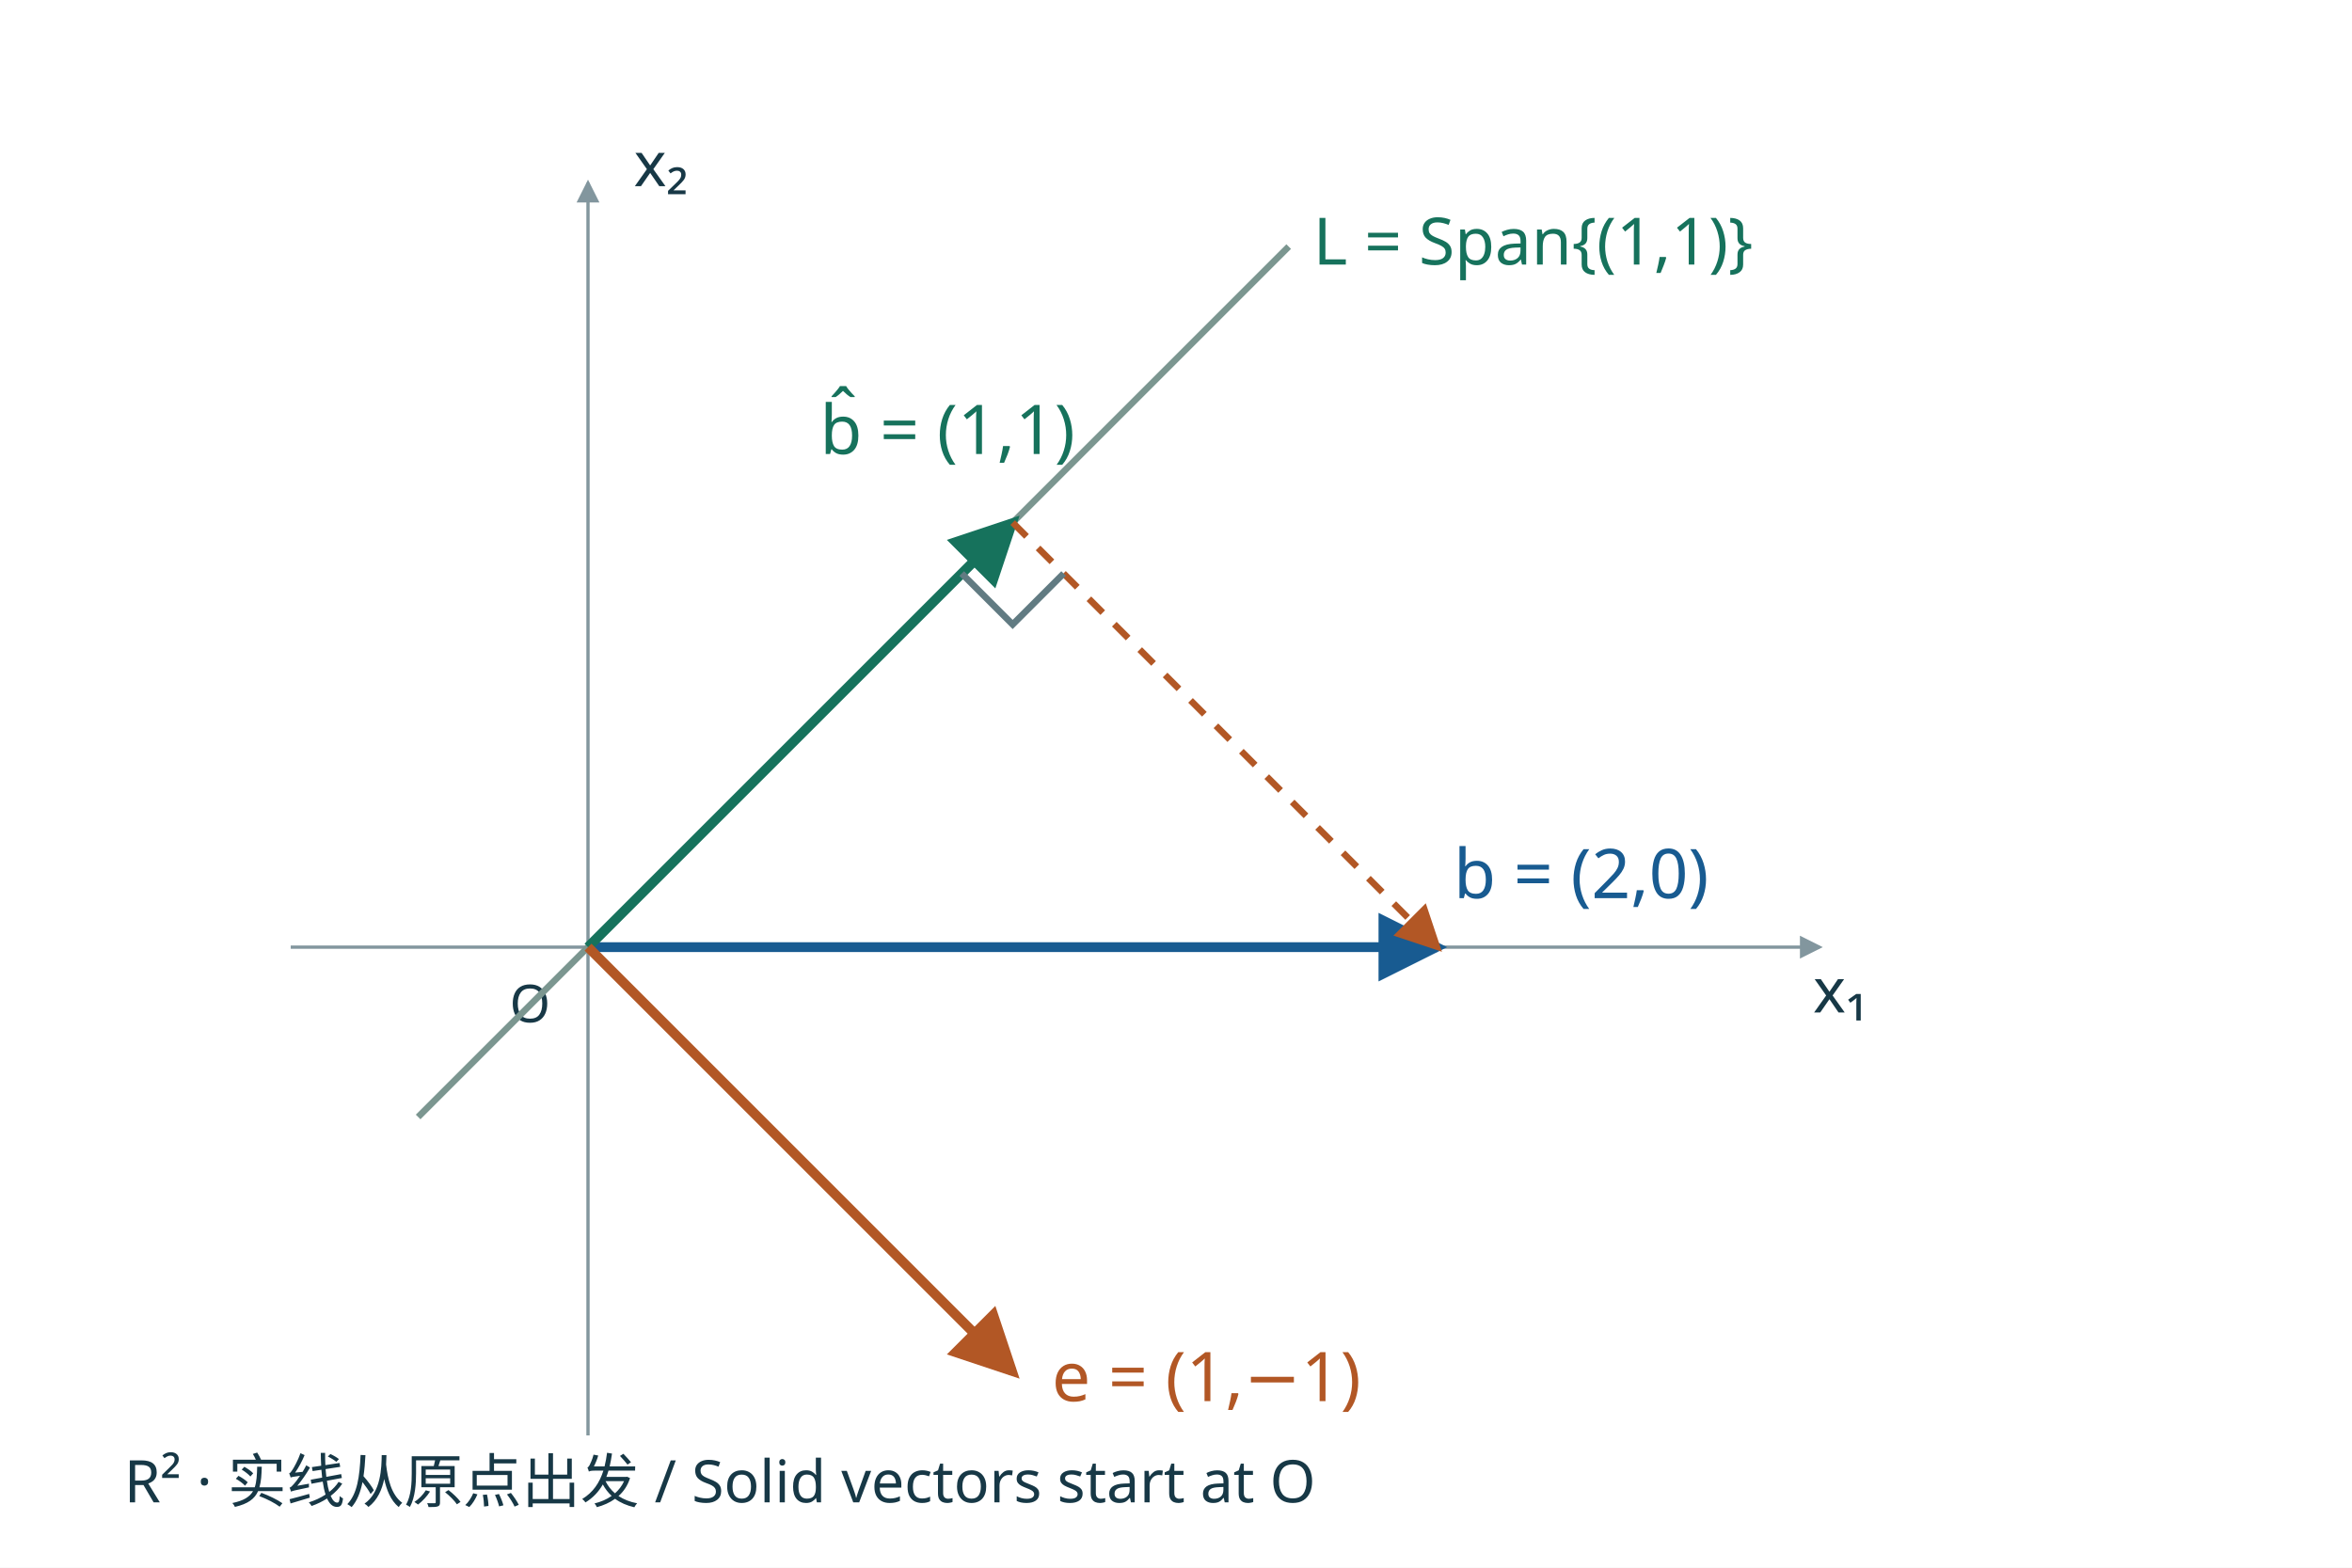
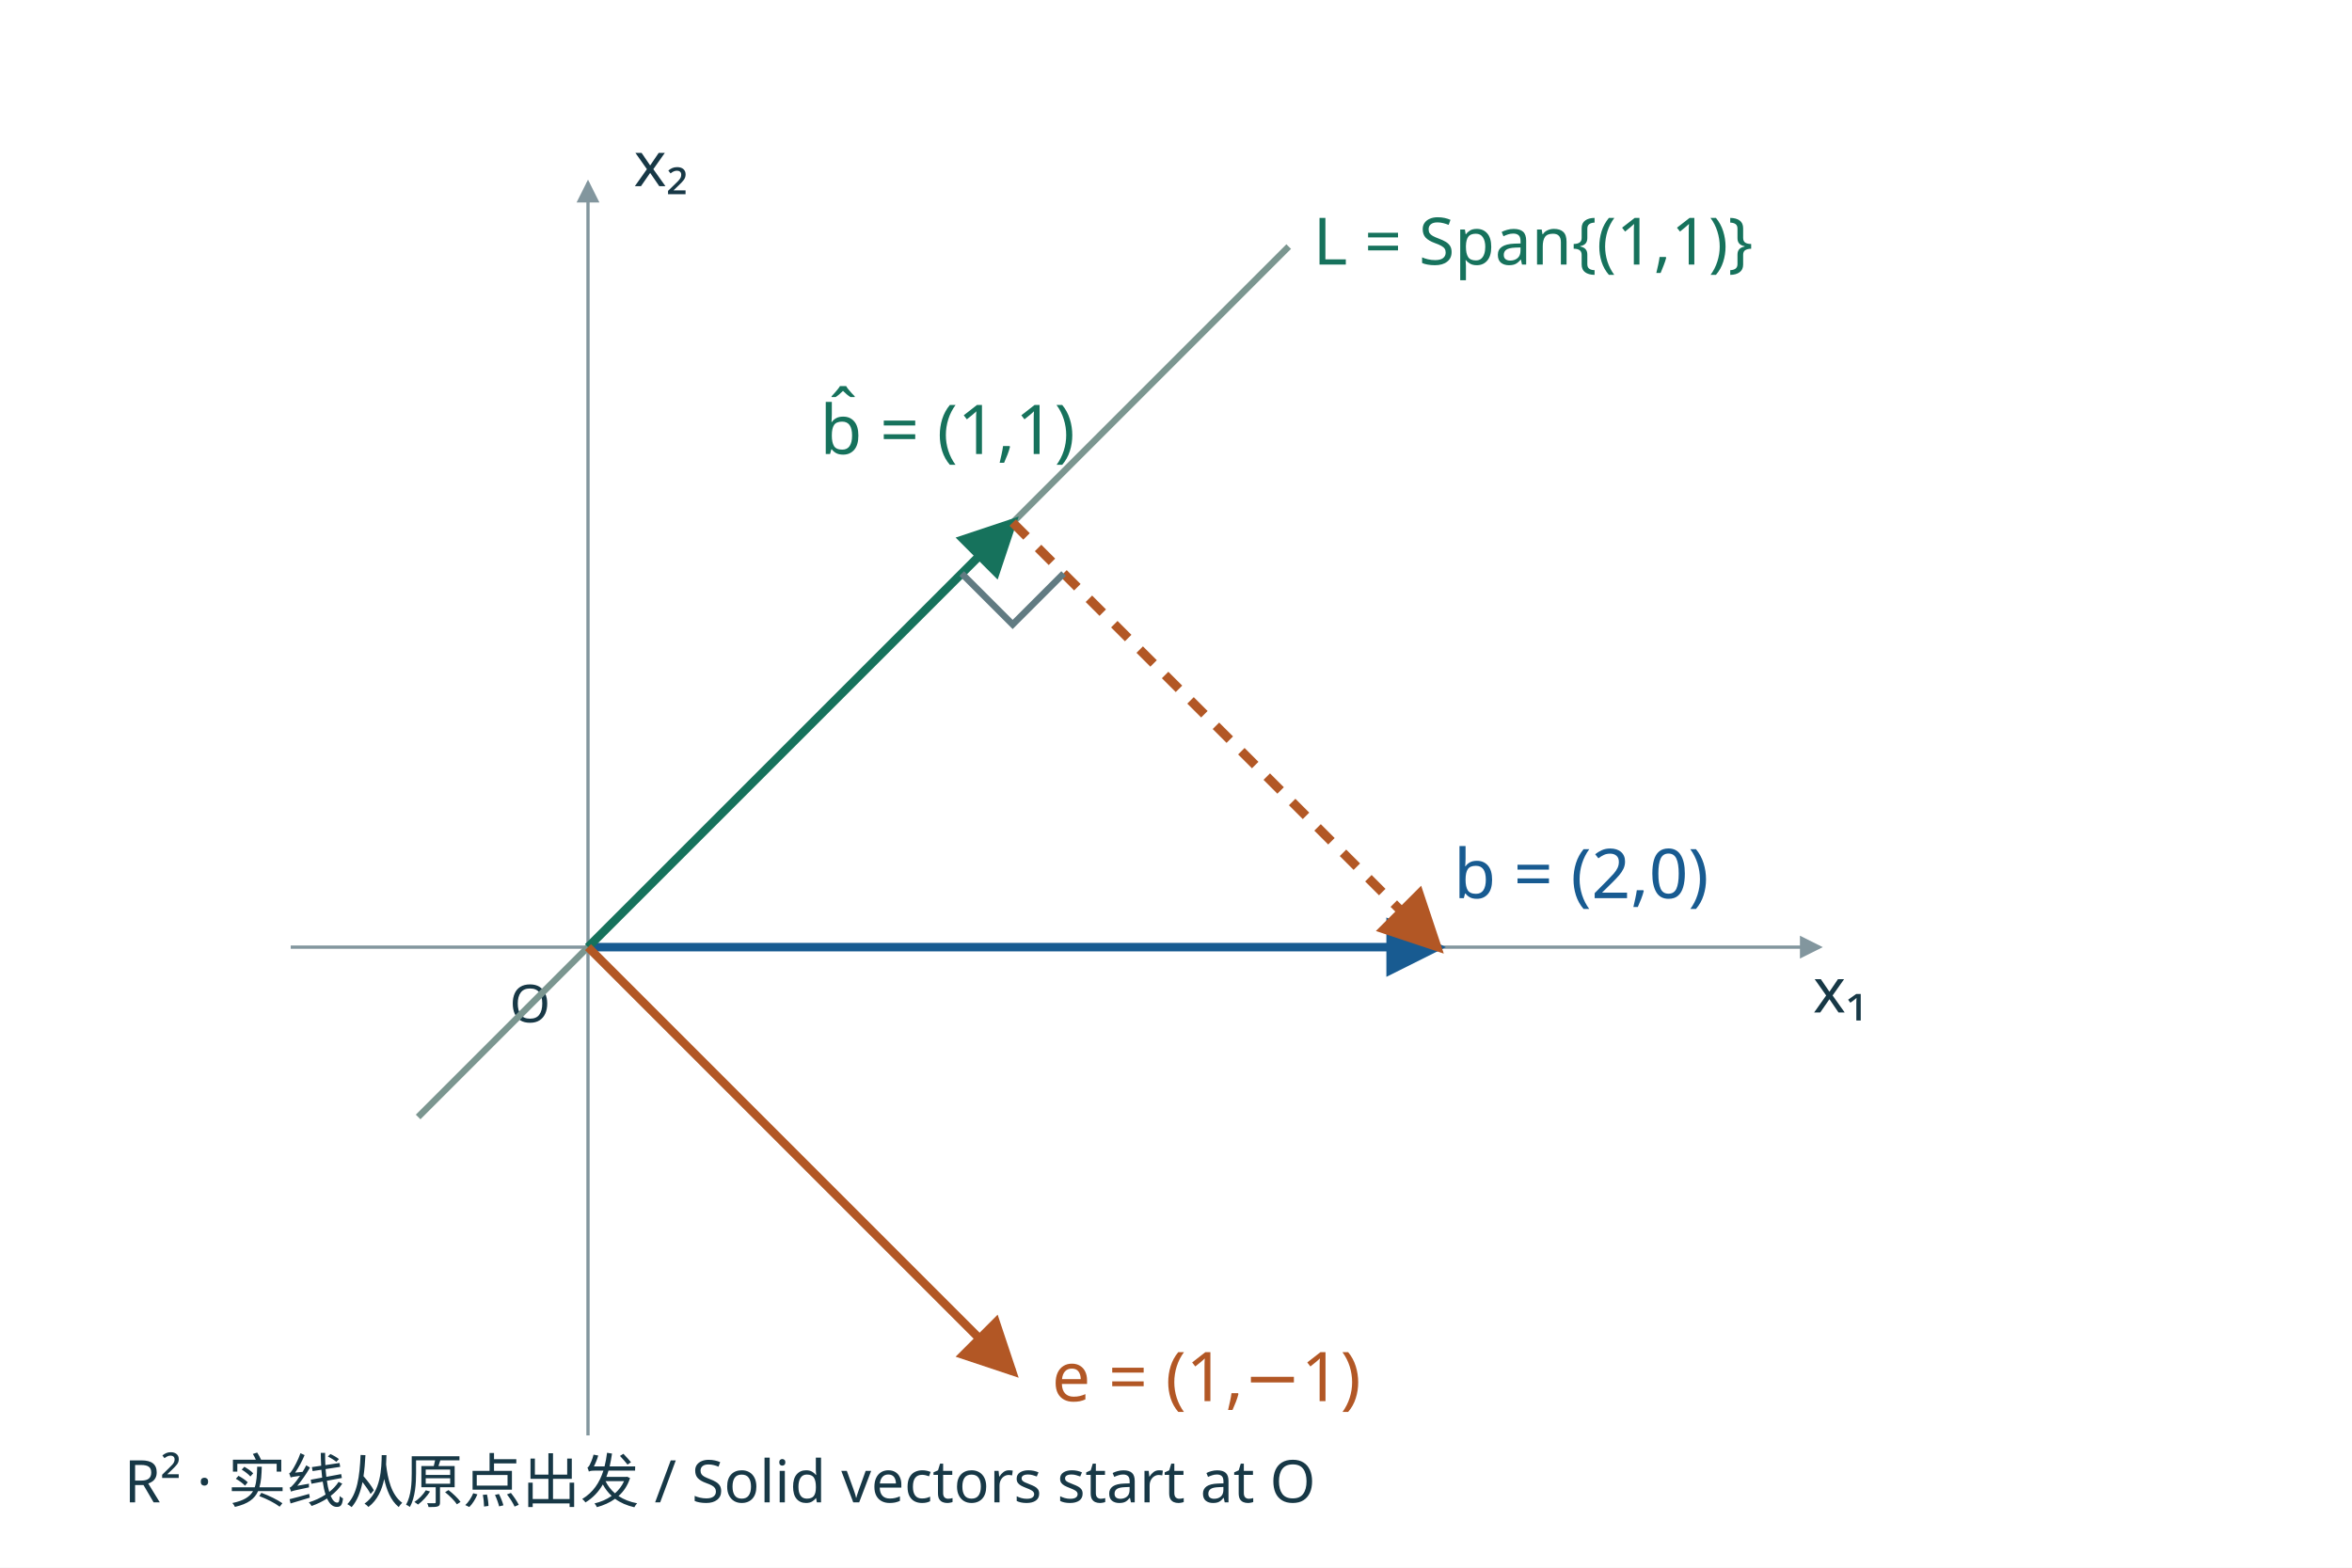
<svg xmlns="http://www.w3.org/2000/svg" width="720" height="480" viewBox="0 0 720 480" role="img" aria-labelledby="title">
  <rect width="100%" height="100%" fill="white" />
  <defs>
    <marker id="arrow" markerWidth="7" markerHeight="7" refX="6" refY="3.5" orient="auto">
      <path d="M0,0 L7,3.5 L0,7 Z" fill="context-stroke" />
    </marker>
  </defs>
  <g font-family="sans-serif" font-size="19" fill="#173846">
    <line x1="89.000" y1="290.000" x2="557.000" y2="290.000" stroke="#82969e" stroke-width="1" marker-end="url(#arrow)" />
    <line x1="180.000" y1="439.500" x2="180.000" y2="56.000" stroke="#82969e" stroke-width="1" marker-end="url(#arrow)" />
    <text x="555" y="310" font-size="19" fill="#173846" text-anchor="start">x₁</text>
    <text x="194" y="57" font-size="19" fill="#173846" text-anchor="start">x₂</text>
    <text x="156" y="313" font-size="16" fill="#173846" text-anchor="start">O</text>
    <line x1="128.000" y1="342.000" x2="394.500" y2="75.500" stroke="#7b9690" stroke-width="2" />
    <text x="402" y="81" font-size="20" fill="#16725c" text-anchor="start">L = Span{(1,1)}</text>
-     <line x1="180.000" y1="290.000" x2="440.000" y2="290.000" stroke="#185b91" stroke-width="3" marker-end="url(#arrow)" />
-     <line x1="180.000" y1="290.000" x2="310.000" y2="160.000" stroke="#16725c" stroke-width="3" marker-end="url(#arrow)" />
-     <line x1="180.000" y1="290.000" x2="310.000" y2="420.000" stroke="#b25725" stroke-width="3" marker-end="url(#arrow)" />
-     <line x1="310.000" y1="160.000" x2="440.000" y2="290.000" stroke="#b25725" stroke-width="2" marker-end="url(#arrow)" stroke-dasharray="6 5" />
+     <line x1="180.000" y1="290.000" x2="440.000" y2="290.000" stroke="#185b91" stroke-width="2.6" marker-end="url(#arrow)" />
+     <line x1="180.000" y1="290.000" x2="310.000" y2="160.000" stroke="#16725c" stroke-width="2.6" marker-end="url(#arrow)" />
+     <line x1="180.000" y1="290.000" x2="310.000" y2="420.000" stroke="#b25725" stroke-width="2.6" marker-end="url(#arrow)" />
+     <line x1="310.000" y1="160.000" x2="440.000" y2="290.000" stroke="#b25725" stroke-width="2.8" marker-end="url(#arrow)" stroke-dasharray="6 5" />
    <polyline points="325.600,175.600 310.000,191.200 294.400,175.600" fill="none" stroke="#617b82" stroke-width="2" />
    <text x="445" y="275" font-size="21" fill="#185b91" text-anchor="start">b = (2,0)</text>
    <text x="251" y="139" font-size="21" fill="#16725c" text-anchor="start">b̂ = (1,1)</text>
    <text x="322" y="429" font-size="21" fill="#b25725" text-anchor="start">e = (1,−1)</text>
    <text x="38" y="460" font-size="18" fill="#173846" text-anchor="start">R² · 实线从原点出发 / Solid vectors start at O</text>
  </g>
</svg>
